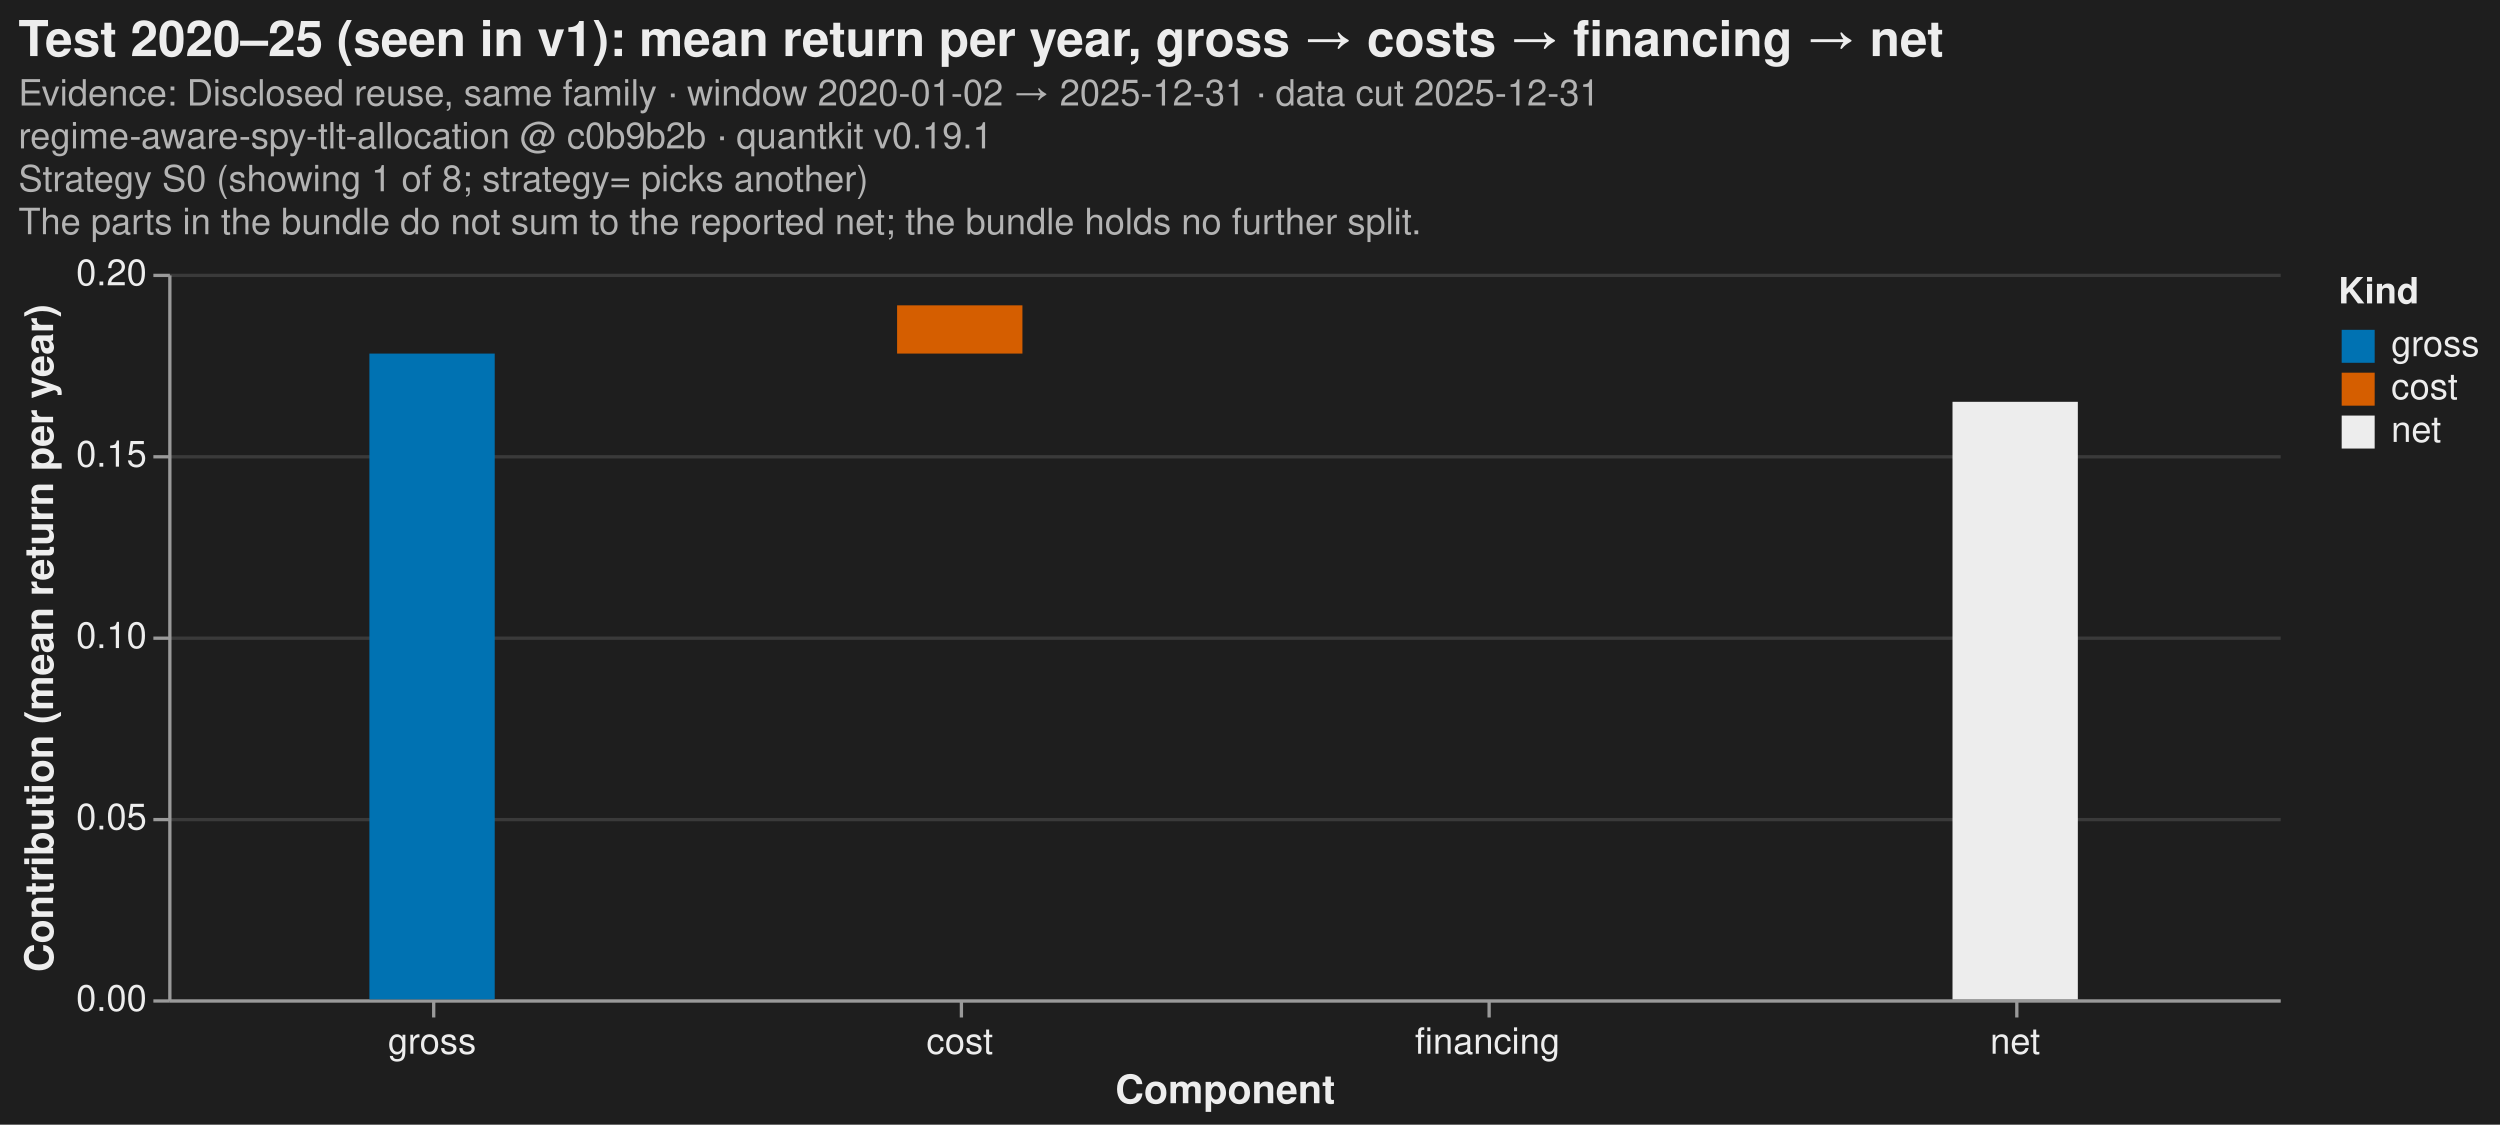
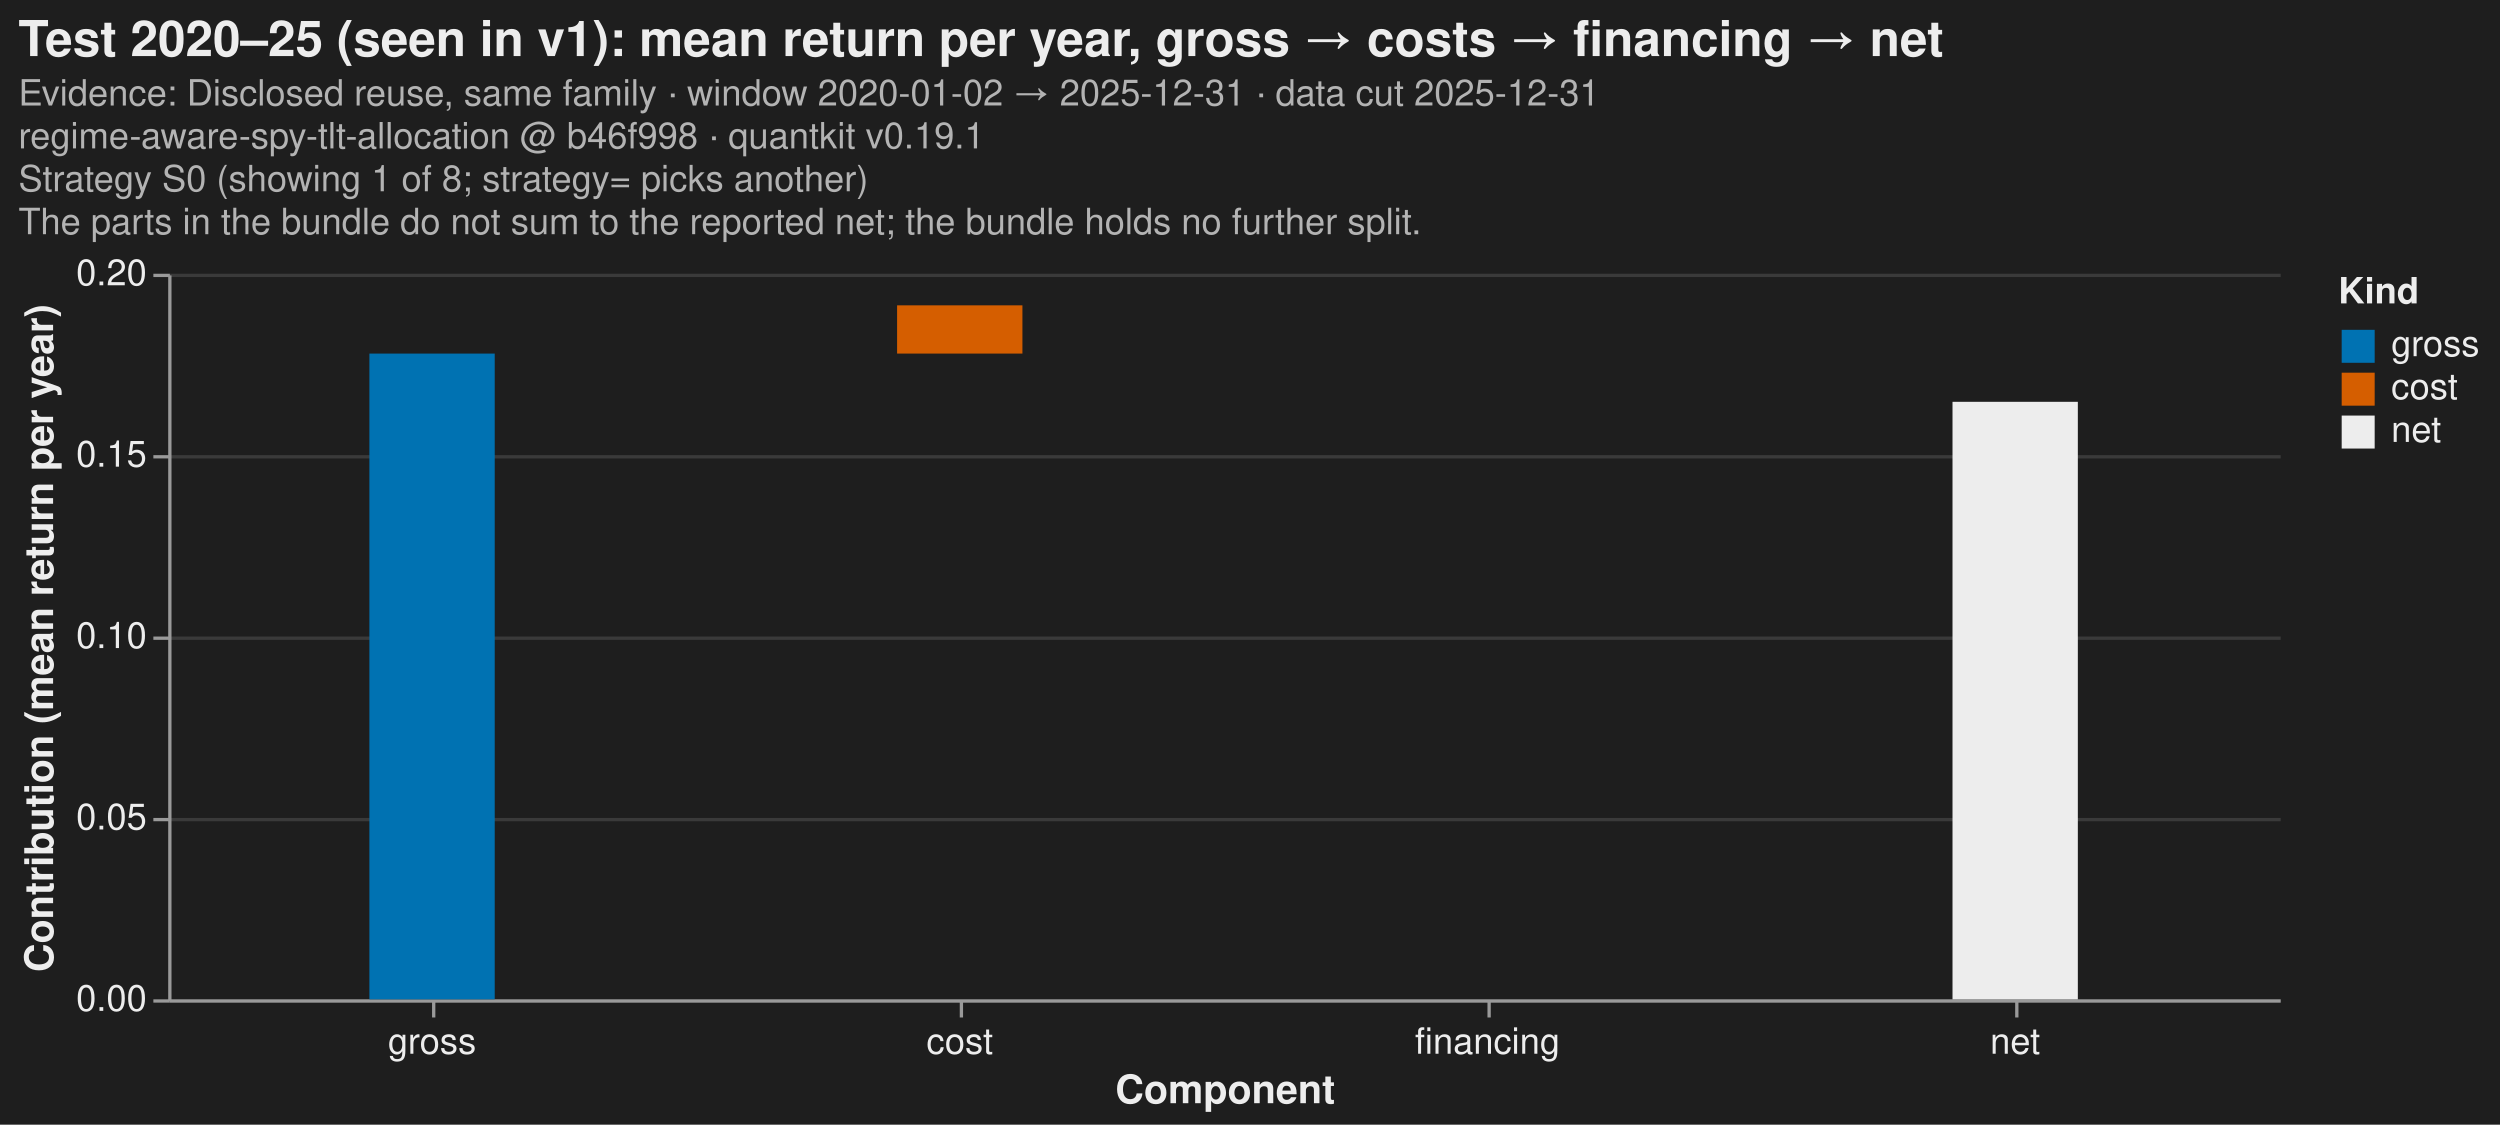
<svg xmlns="http://www.w3.org/2000/svg" version="1.1" class="marks" width="758" height="341" viewBox="0 0 758 341">
  <rect width="758" height="341" fill="#1E1E1E" />
  <g fill="none" stroke-miterlimit="10" transform="translate(51,83)">
    <g class="mark-group role-frame root" role="graphics-object" aria-roledescription="group mark container">
      <g transform="translate(0,0)">
        <path class="background" aria-hidden="true" d="M0,0h640v220h-640Z" />
        <g>
          <g class="mark-group role-axis" aria-hidden="true">
            <g transform="translate(0.5,0.5)">
              <path class="background" aria-hidden="true" d="M0,0h0v0h0Z" pointer-events="none" />
              <g>
                <g class="mark-rule role-axis-grid" pointer-events="none">
                  <line transform="translate(0,220)" x2="640" y2="0" stroke="#3A3A3A" stroke-width="1" opacity="1" />
                  <line transform="translate(0,165)" x2="640" y2="0" stroke="#3A3A3A" stroke-width="1" opacity="1" />
                  <line transform="translate(0,110)" x2="640" y2="0" stroke="#3A3A3A" stroke-width="1" opacity="1" />
                  <line transform="translate(0,55)" x2="640" y2="0" stroke="#3A3A3A" stroke-width="1" opacity="1" />
                  <line transform="translate(0,0)" x2="640" y2="0" stroke="#3A3A3A" stroke-width="1" opacity="1" />
                </g>
              </g>
              <path class="foreground" aria-hidden="true" d="" pointer-events="none" display="none" />
            </g>
          </g>
          <g class="mark-group role-axis" role="graphics-symbol" aria-roledescription="axis" aria-label="X-axis titled 'Component' for a discrete scale with 4 values: gross, cost, financing, net">
            <g transform="translate(0.5,220.5)">
              <path class="background" aria-hidden="true" d="M0,0h0v0h0Z" pointer-events="none" />
              <g>
                <g class="mark-rule role-axis-tick" pointer-events="none">
                  <line transform="translate(80,0)" x2="0" y2="5" stroke="#9A9A9A" stroke-width="1" opacity="1" />
                  <line transform="translate(240,0)" x2="0" y2="5" stroke="#9A9A9A" stroke-width="1" opacity="1" />
                  <line transform="translate(400,0)" x2="0" y2="5" stroke="#9A9A9A" stroke-width="1" opacity="1" />
                  <line transform="translate(560,0)" x2="0" y2="5" stroke="#9A9A9A" stroke-width="1" opacity="1" />
                </g>
                <g class="mark-text role-axis-label" pointer-events="none">
                  <text text-anchor="middle" transform="translate(79.5,16)" font-family="Helvetica Neue, Helvetica, Arial, sans-serif" font-size="11px" fill="#EDEDED" opacity="1">gross</text>
                  <text text-anchor="middle" transform="translate(239.5,16)" font-family="Helvetica Neue, Helvetica, Arial, sans-serif" font-size="11px" fill="#EDEDED" opacity="1">cost</text>
                  <text text-anchor="middle" transform="translate(399.5,16)" font-family="Helvetica Neue, Helvetica, Arial, sans-serif" font-size="11px" fill="#EDEDED" opacity="1">financing</text>
                  <text text-anchor="middle" transform="translate(559.5,16)" font-family="Helvetica Neue, Helvetica, Arial, sans-serif" font-size="11px" fill="#EDEDED" opacity="1">net</text>
                </g>
                <g class="mark-rule role-axis-domain" pointer-events="none">
                  <line transform="translate(0,0)" x2="640" y2="0" stroke="#9A9A9A" stroke-width="1" opacity="1" />
                </g>
                <g class="mark-text role-axis-title" pointer-events="none">
                  <text text-anchor="middle" transform="translate(320,31)" font-family="Helvetica Neue, Helvetica, Arial, sans-serif" font-size="12px" font-weight="bold" fill="#EDEDED" opacity="1">Component</text>
                </g>
              </g>
              <path class="foreground" aria-hidden="true" d="" pointer-events="none" display="none" />
            </g>
          </g>
          <g class="mark-group role-axis" role="graphics-symbol" aria-roledescription="axis" aria-label="Y-axis titled 'Contribution (mean return per year)' for a linear scale with values from 0.00 to 0.20">
            <g transform="translate(0.5,0.5)">
              <path class="background" aria-hidden="true" d="M0,0h0v0h0Z" pointer-events="none" />
              <g>
                <g class="mark-rule role-axis-tick" pointer-events="none">
                  <line transform="translate(0,220)" x2="-5" y2="0" stroke="#9A9A9A" stroke-width="1" opacity="1" />
                  <line transform="translate(0,165)" x2="-5" y2="0" stroke="#9A9A9A" stroke-width="1" opacity="1" />
                  <line transform="translate(0,110)" x2="-5" y2="0" stroke="#9A9A9A" stroke-width="1" opacity="1" />
                  <line transform="translate(0,55)" x2="-5" y2="0" stroke="#9A9A9A" stroke-width="1" opacity="1" />
                  <line transform="translate(0,0)" x2="-5" y2="0" stroke="#9A9A9A" stroke-width="1" opacity="1" />
                </g>
                <g class="mark-text role-axis-label" pointer-events="none">
                  <text text-anchor="end" transform="translate(-7,223)" font-family="Helvetica Neue, Helvetica, Arial, sans-serif" font-size="11px" fill="#EDEDED" opacity="1">0.00</text>
                  <text text-anchor="end" transform="translate(-7,168)" font-family="Helvetica Neue, Helvetica, Arial, sans-serif" font-size="11px" fill="#EDEDED" opacity="1">0.05</text>
                  <text text-anchor="end" transform="translate(-7,113)" font-family="Helvetica Neue, Helvetica, Arial, sans-serif" font-size="11px" fill="#EDEDED" opacity="1">0.10</text>
                  <text text-anchor="end" transform="translate(-7,58)" font-family="Helvetica Neue, Helvetica, Arial, sans-serif" font-size="11px" fill="#EDEDED" opacity="1">0.15</text>
                  <text text-anchor="end" transform="translate(-7,3)" font-family="Helvetica Neue, Helvetica, Arial, sans-serif" font-size="11px" fill="#EDEDED" opacity="1">0.20</text>
                </g>
                <g class="mark-rule role-axis-domain" pointer-events="none">
                  <line transform="translate(0,220)" x2="0" y2="-220" stroke="#9A9A9A" stroke-width="1" opacity="1" />
                </g>
                <g class="mark-text role-axis-title" pointer-events="none">
                  <text text-anchor="middle" transform="translate(-32.406,110) rotate(-90) translate(0,-3)" font-family="Helvetica Neue, Helvetica, Arial, sans-serif" font-size="12px" font-weight="bold" fill="#EDEDED" opacity="1">Contribution (mean return per year)</text>
                </g>
              </g>
              <path class="foreground" aria-hidden="true" d="" pointer-events="none" display="none" />
            </g>
          </g>
          <g class="mark-rect role-mark marks" role="graphics-object" aria-roledescription="rect mark container">
            <path aria-label="Component: gross; Contribution (mean return per year): 0; Kind: gross; part: gross; value: 0.178" role="graphics-symbol" aria-roledescription="bar" d="M61,24.205h38v195.795h-38Z" fill="#0072B2" />
            <path aria-label="Component: cost; Contribution (mean return per year): 0.1779953523; Kind: cost; part: cost; value: −0.0133" role="graphics-symbol" aria-roledescription="bar" d="M221,9.579h38v14.627h-38Z" fill="#D55E00" />
            <path aria-label="Component: financing; Contribution (mean return per year): 0.19129219079; Kind: cost; part: financing; value: 0" role="graphics-symbol" aria-roledescription="bar" d="M381,9.579h38v0h-38Z" fill="#D55E00" />
            <path aria-label="Component: net; Contribution (mean return per year): 0; Kind: net; part: net; value: 0.1647" role="graphics-symbol" aria-roledescription="bar" d="M541,38.832h38v181.168h-38Z" fill="#EDEDED" />
          </g>
          <g class="mark-group role-legend" role="graphics-symbol" aria-roledescription="legend" aria-label="Symbol legend titled 'Kind' for fill color with 3 values: gross, cost, net">
            <g transform="translate(658,0)">
              <path class="background" aria-hidden="true" d="M0,0h44v53h-44Z" pointer-events="none" />
              <g>
                <g class="mark-group role-legend-entry">
                  <g transform="translate(0,16)">
                    <path class="background" aria-hidden="true" d="M0,0h0v0h0Z" pointer-events="none" />
                    <g>
                      <g class="mark-group role-scope" role="graphics-object" aria-roledescription="group mark container">
                        <g transform="translate(0,0)">
                          <path class="background" aria-hidden="true" d="M0,0h43.093v11h-43.093Z" pointer-events="none" opacity="1" />
                          <g>
                            <g class="mark-symbol role-legend-symbol" pointer-events="none">
                              <path transform="translate(6,6)" d="M-5,-5h10v10h-10Z" fill="#0072B2" stroke-width="1.5" opacity="1" />
                            </g>
                            <g class="mark-text role-legend-label" pointer-events="none">
                              <text text-anchor="start" transform="translate(16,9)" font-family="Helvetica Neue, Helvetica, Arial, sans-serif" font-size="11px" fill="#EDEDED" opacity="1">gross</text>
                            </g>
                          </g>
                          <path class="foreground" aria-hidden="true" d="" pointer-events="none" display="none" />
                        </g>
                        <g transform="translate(0,13)">
                          <path class="background" aria-hidden="true" d="M0,0h43.093v11h-43.093Z" pointer-events="none" opacity="1" />
                          <g>
                            <g class="mark-symbol role-legend-symbol" pointer-events="none">
                              <path transform="translate(6,6)" d="M-5,-5h10v10h-10Z" fill="#D55E00" stroke-width="1.5" opacity="1" />
                            </g>
                            <g class="mark-text role-legend-label" pointer-events="none">
                              <text text-anchor="start" transform="translate(16,9)" font-family="Helvetica Neue, Helvetica, Arial, sans-serif" font-size="11px" fill="#EDEDED" opacity="1">cost</text>
                            </g>
                          </g>
                          <path class="foreground" aria-hidden="true" d="" pointer-events="none" display="none" />
                        </g>
                        <g transform="translate(0,26)">
                          <path class="background" aria-hidden="true" d="M0,0h43.093v11h-43.093Z" pointer-events="none" opacity="1" />
                          <g>
                            <g class="mark-symbol role-legend-symbol" pointer-events="none">
                              <path transform="translate(6,6)" d="M-5,-5h10v10h-10Z" fill="#EDEDED" stroke-width="1.5" opacity="1" />
                            </g>
                            <g class="mark-text role-legend-label" pointer-events="none">
                              <text text-anchor="start" transform="translate(16,9)" font-family="Helvetica Neue, Helvetica, Arial, sans-serif" font-size="11px" fill="#EDEDED" opacity="1">net</text>
                            </g>
                          </g>
                          <path class="foreground" aria-hidden="true" d="" pointer-events="none" display="none" />
                        </g>
                      </g>
                    </g>
                    <path class="foreground" aria-hidden="true" d="" pointer-events="none" display="none" />
                  </g>
                </g>
                <g class="mark-text role-legend-title" pointer-events="none">
                  <text text-anchor="start" transform="translate(0,9)" font-family="Helvetica Neue, Helvetica, Arial, sans-serif" font-size="11px" font-weight="bold" fill="#EDEDED" opacity="1">Kind</text>
                </g>
              </g>
              <path class="foreground" aria-hidden="true" d="" pointer-events="none" display="none" />
            </g>
          </g>
          <g class="mark-group role-title">
            <g transform="translate(-45.406,-78)">
              <path class="background" aria-hidden="true" d="M0,0h0v0h0Z" pointer-events="none" />
              <g>
                <g class="mark-text role-title-text" role="graphics-symbol" aria-roledescription="title" aria-label="Title text 'Test 2020–25 (seen in v1): mean return per year, gross → costs → financing → net'" pointer-events="none">
                  <text text-anchor="start" transform="translate(0,12)" font-family="Helvetica Neue, Helvetica, Arial, sans-serif" font-size="15px" font-weight="bold" fill="#EDEDED" opacity="1">Test 2020–25 (seen in v1): mean return per year, gross → costs → financing → net</text>
                </g>
-                 <g class="mark-text role-title-subtitle" role="graphics-symbol" aria-roledescription="subtitle" aria-label="Subtitle text 'Evidence: Disclosed reuse, same family · window 2020-01-02 → 2025-12-31 · data cut 2025-12-31 regime-aware-spy-tlt-allocation @ c0b9b2b · quantkit v0.19.1 Strategy S0 (showing 1 of 8; strategy= picks another) The parts in the bundle do not sum to the reported net; the bundle holds no further split.'" pointer-events="none">
+                 <g class="mark-text role-title-subtitle" role="graphics-symbol" aria-roledescription="subtitle" aria-label="Subtitle text 'Evidence: Disclosed reuse, same family · window 2020-01-02 → 2025-12-31 · data cut 2025-12-31 regime-aware-spy-tlt-allocation @ b46f998 · quantkit v0.19.1 Strategy S0 (showing 1 of 8; strategy= picks another) The parts in the bundle do not sum to the reported net; the bundle holds no further split.'" pointer-events="none">
                  <text text-anchor="start" transform="translate(0,27)" font-family="Helvetica Neue, Helvetica, Arial, sans-serif" font-size="11px" fill="#B3B3B3" opacity="1">
                    <tspan>Evidence: Disclosed reuse, same family · window 2020-01-02 → 2025-12-31 · data cut 2025-12-31</tspan>
-                     <tspan x="0" dy="13">regime-aware-spy-tlt-allocation @ c0b9b2b · quantkit v0.19.1</tspan>
+                     <tspan x="0" dy="13">regime-aware-spy-tlt-allocation @ b46f998 · quantkit v0.19.1</tspan>
                    <tspan x="0" dy="13">Strategy S0 (showing 1 of 8; strategy= picks another)</tspan>
                    <tspan x="0" dy="13">The parts in the bundle do not sum to the reported net; the bundle holds no further split.</tspan>
                  </text>
                </g>
              </g>
              <path class="foreground" aria-hidden="true" d="" pointer-events="none" display="none" />
            </g>
          </g>
        </g>
        <path class="foreground" aria-hidden="true" d="" display="none" />
      </g>
    </g>
  </g>
</svg>
